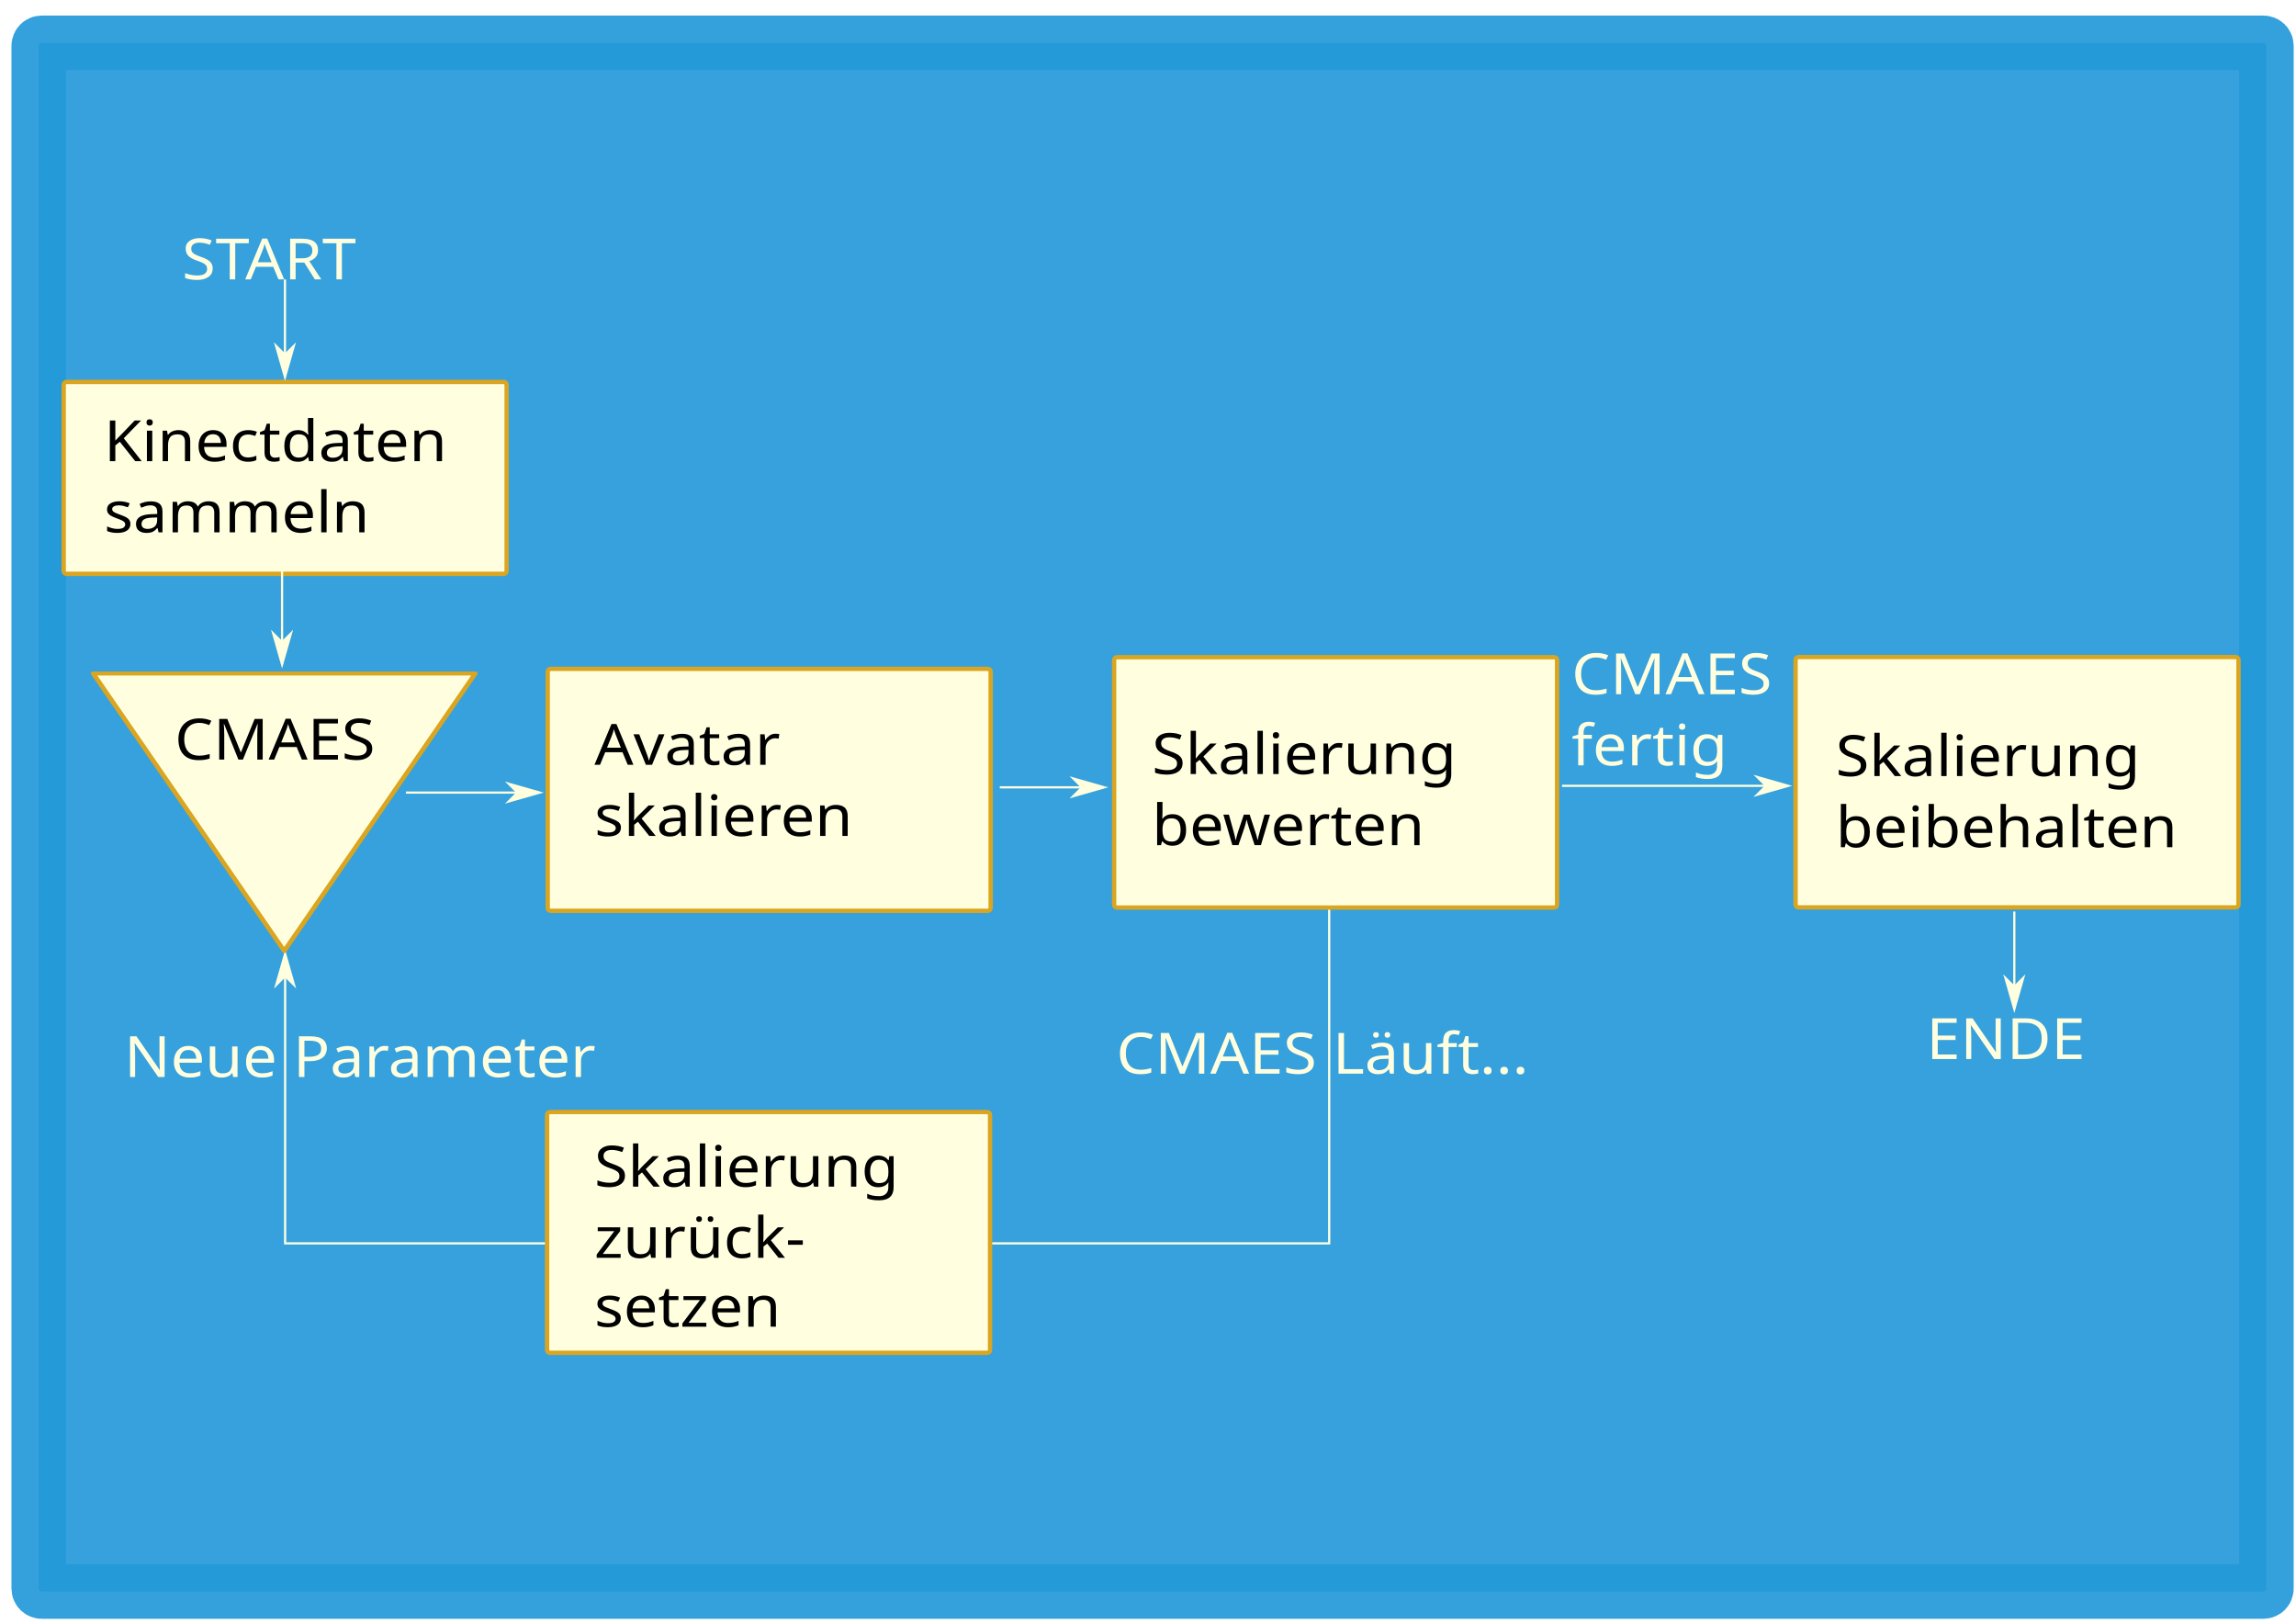
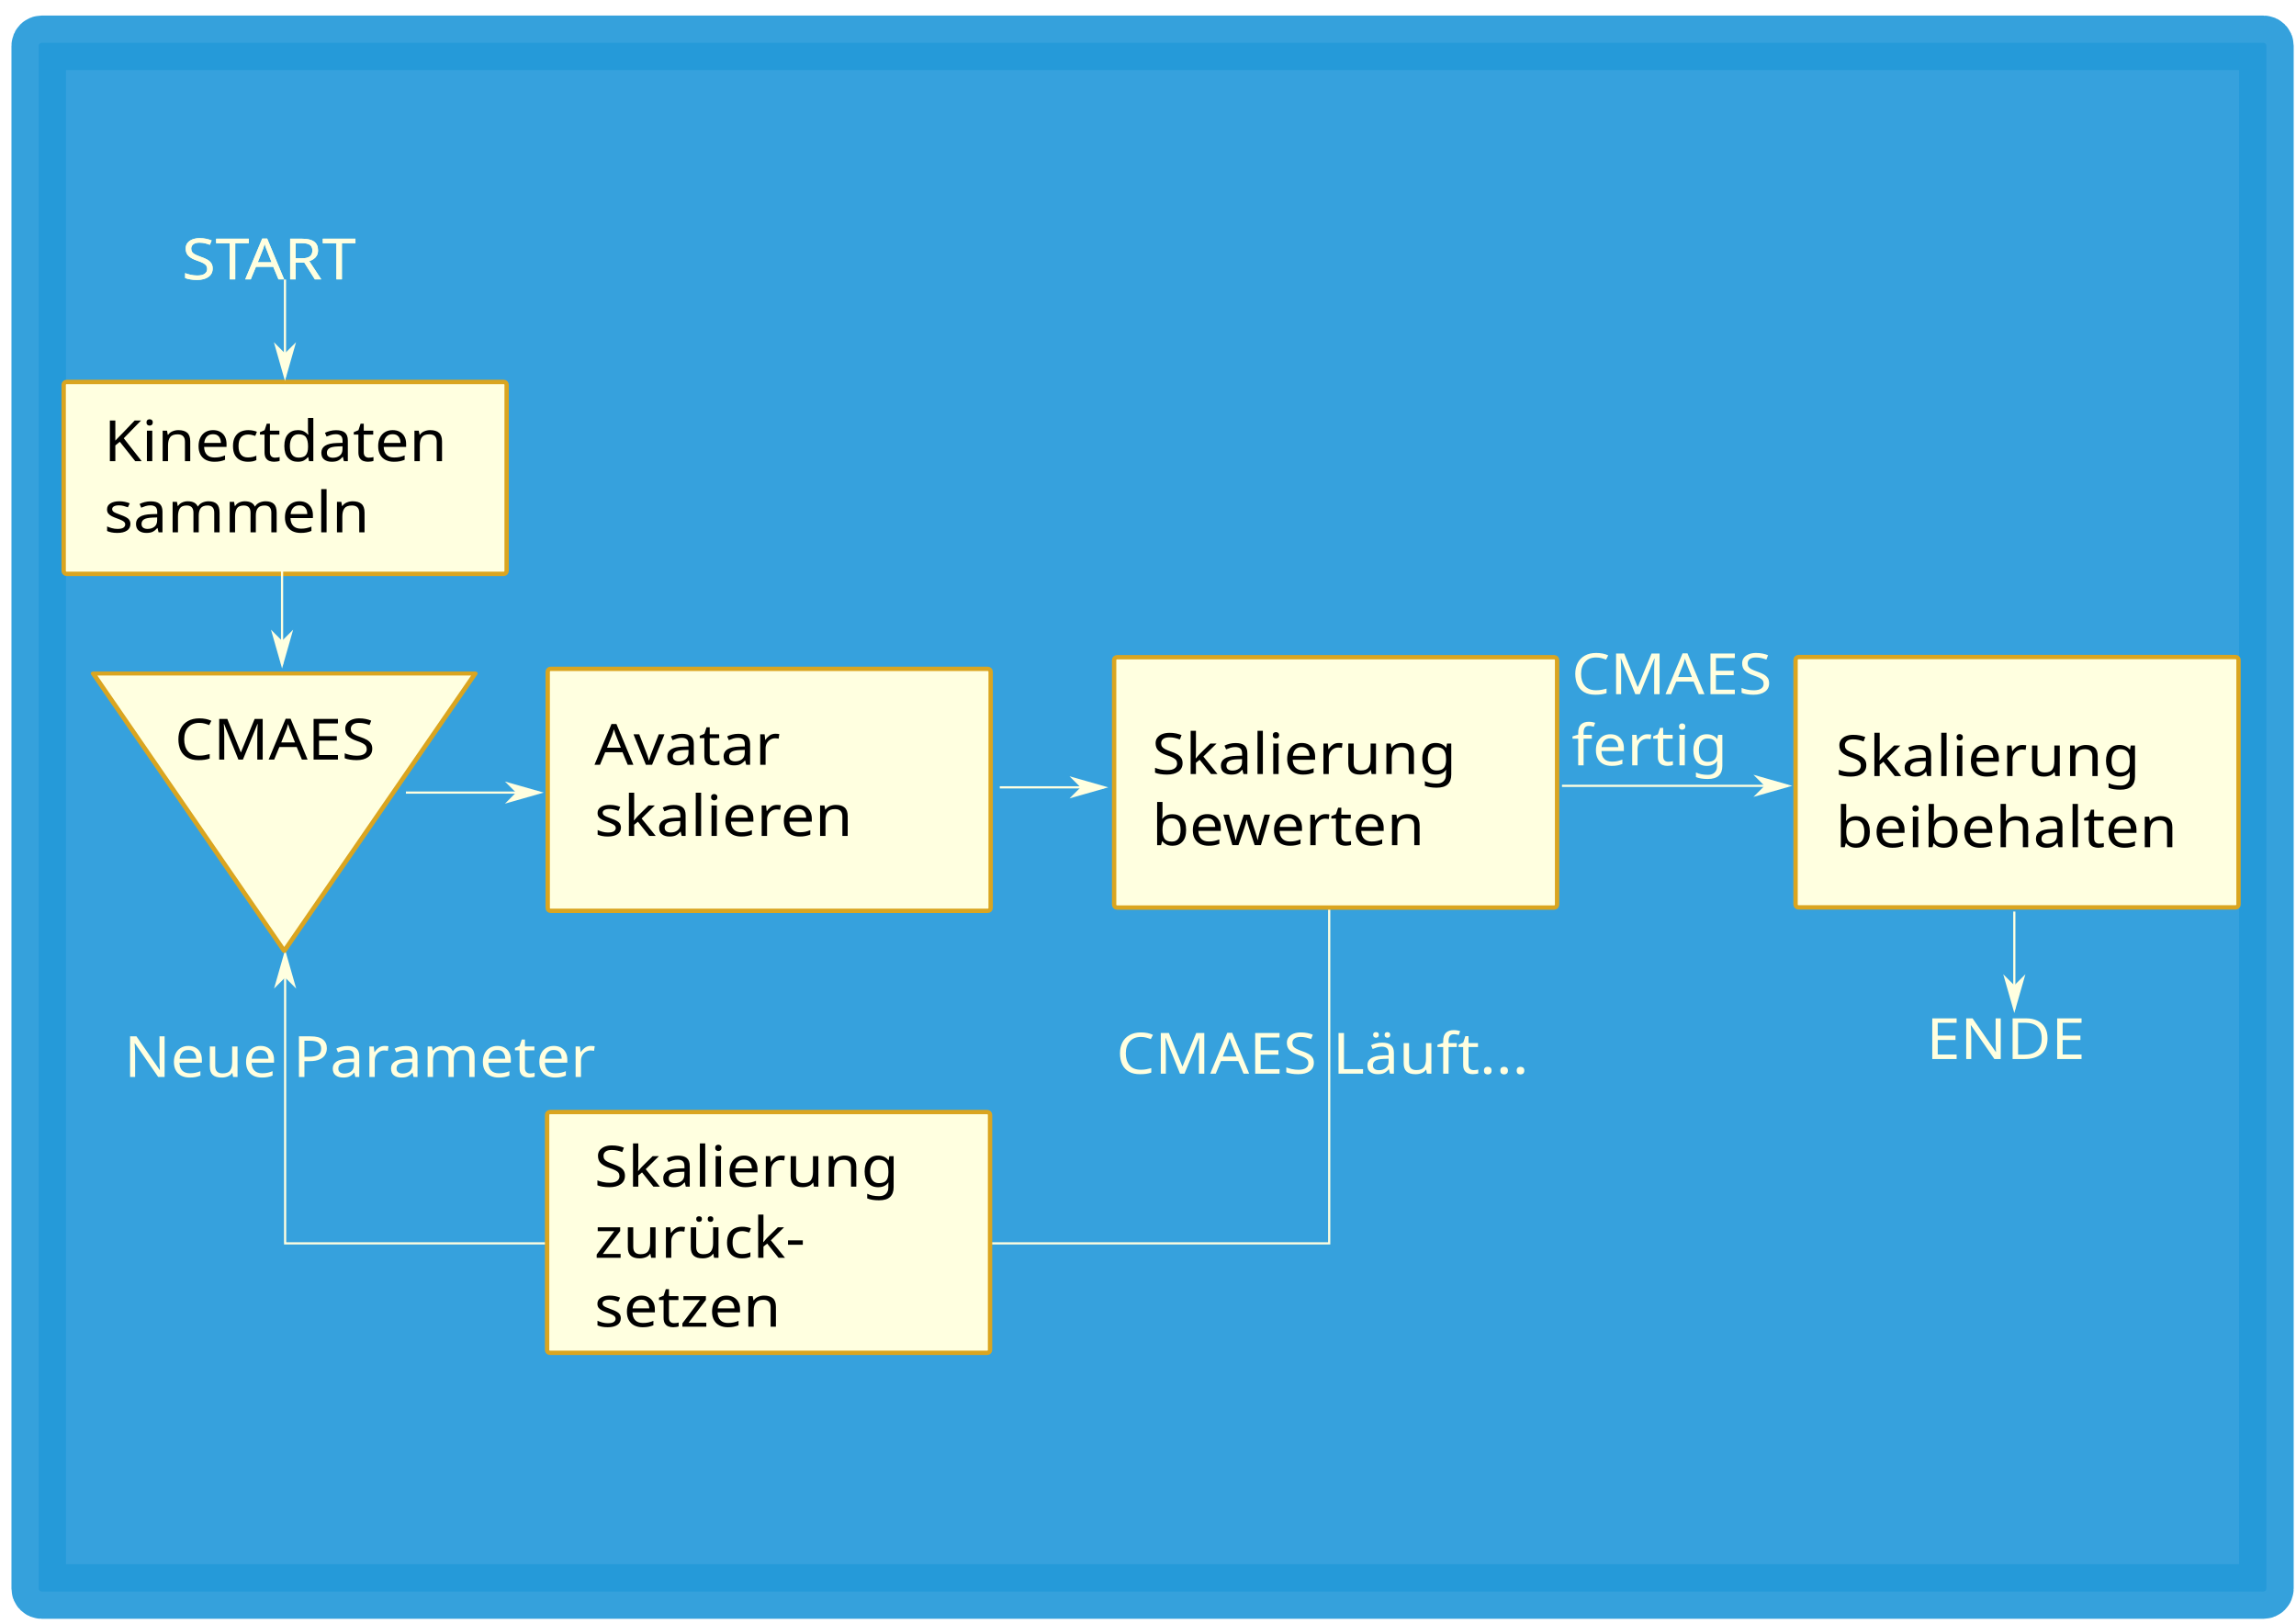
<svg xmlns="http://www.w3.org/2000/svg" width="297mm" height="210mm" viewBox="0 0 1052.362 744.094" id="svg2" version="1.1">
  <defs id="defs4">
    <marker style="overflow:visible" id="marker7208" refX="0" refY="0" orient="auto">
      <path transform="matrix(-0.8,0,0,-0.8,-10,0)" style="fill:#ffffe0;fill-opacity:1;fill-rule:evenodd;stroke:#ffffe0;stroke-width:1pt;stroke-opacity:1" d="M 0,0 5,-5 -12.5,0 5,5 0,0 Z" id="path7210" />
    </marker>
    <marker style="overflow:visible" id="marker6246" refX="0" refY="0" orient="auto">
      <path transform="matrix(-0.8,0,0,-0.8,-10,0)" style="fill:#ffffe0;fill-opacity:1;fill-rule:evenodd;stroke:#ffffe0;stroke-width:1pt;stroke-opacity:1" d="M 0,0 5,-5 -12.5,0 5,5 0,0 Z" id="path6248" />
    </marker>
    <marker orient="auto" refY="0" refX="0" id="marker5990" style="overflow:visible">
      <path id="path5992" d="M 0,0 5,-5 -12.5,0 5,5 0,0 Z" style="fill:#ffffe0;fill-opacity:1;fill-rule:evenodd;stroke:#ffffe0;stroke-width:1pt;stroke-opacity:1" transform="matrix(-0.8,0,0,-0.8,-10,0)" />
    </marker>
    <marker style="overflow:visible" id="marker5160" refX="0" refY="0" orient="auto">
      <path transform="matrix(-0.8,0,0,-0.8,-10,0)" style="fill:#ffffe0;fill-opacity:1;fill-rule:evenodd;stroke:#ffffe0;stroke-width:1pt;stroke-opacity:1" d="M 0,0 5,-5 -12.5,0 5,5 0,0 Z" id="path5162" />
    </marker>
    <marker orient="auto" refY="0" refX="0" id="marker4530" style="overflow:visible">
      <path id="path4532" d="M 0,0 5,-5 -12.5,0 5,5 0,0 Z" style="fill:#ffffe0;fill-opacity:1;fill-rule:evenodd;stroke:#ffffe0;stroke-width:1pt;stroke-opacity:1" transform="matrix(-0.8,0,0,-0.8,-10,0)" />
    </marker>
    <marker style="overflow:visible" id="marker4500" refX="0" refY="0" orient="auto">
      <path transform="matrix(-0.8,0,0,-0.8,-10,0)" style="fill:#ffffe0;fill-opacity:1;fill-rule:evenodd;stroke:#ffffe0;stroke-width:1pt;stroke-opacity:1" d="M 0,0 5,-5 -12.5,0 5,5 0,0 Z" id="path4502" />
    </marker>
    <marker orient="auto" refY="0" refX="0" id="Arrow1Lend" style="overflow:visible">
      <path id="path4219" d="M 0,0 5,-5 -12.5,0 5,5 0,0 Z" style="fill:#ffffe0;fill-opacity:1;fill-rule:evenodd;stroke:#ffffe0;stroke-width:1pt;stroke-opacity:1" transform="matrix(-0.8,0,0,-0.8,-10,0)" />
    </marker>
  </defs>
  <g id="layer1" transform="translate(0,-308.2677)">
    <rect style="fill:#2499da;fill-opacity:0.916;fill-rule:nonzero;stroke:#2499da;stroke-width:25;stroke-linecap:round;stroke-linejoin:round;stroke-miterlimit:4;stroke-dasharray:none;stroke-dashoffset:0;stroke-opacity:0.918" id="rect7674" width="709.722" height="1021.05" x="-1037.617" y="17.75" rx="1.353" ry="1.375" transform="matrix(0,-1,1,0,0,0)" />
    <path style="color:#000000;display:inline;overflow:visible;visibility:visible;fill:none;fill-rule:evenodd;stroke:#ffffe0;stroke-width:1px;stroke-linecap:butt;stroke-linejoin:miter;stroke-miterlimit:4;stroke-dasharray:none;stroke-dashoffset:0;stroke-opacity:1;marker:none;marker-end:url(#Arrow1Lend);enable-background:accumulate" d="m 609.234,724.593 0,153.471 -478.551,0 0,-132.582" id="path4210" />
    <rect ry="1.319" rx="1.318" y="483.295" x="29.182" height="87.949" width="203.028" id="rect4176" style="fill:#ffffe0;fill-opacity:1;fill-rule:nonzero;stroke:#daa520;stroke-width:2;stroke-linecap:round;stroke-linejoin:round;stroke-miterlimit:4;stroke-dasharray:none;stroke-dashoffset:0;stroke-opacity:1" />
    <text xml:space="preserve" style="font-style:normal;font-variant:normal;font-weight:normal;font-stretch:normal;font-size:27.019px;line-height:125%;font-family:'Al Nile';-inkscape-font-specification:'Al Nile';letter-spacing:0px;word-spacing:0px;fill:#000000;fill-opacity:1;stroke:none;stroke-width:1px;stroke-linecap:butt;stroke-linejoin:miter;stroke-opacity:1" x="45.998" y="538.159" id="text4180" transform="scale(1.035675,0.9655536)">
      <tspan id="tspan4182" x="45.998" y="538.159">Kinectdaten</tspan>
      <tspan x="45.998" y="571.933" id="tspan4184">sammeln</tspan>
    </text>
    <path style="fill:#ffffe0;fill-opacity:1;fill-rule:nonzero;stroke:#daa520;stroke-width:1.603;stroke-linecap:round;stroke-linejoin:round;stroke-miterlimit:4;stroke-dasharray:none;stroke-dashoffset:0;stroke-opacity:1" id="path4186" d="m -187.324,-523.663 32.116,55.626 32.116,55.626 -64.232,0 -64.232,0 32.116,-55.626 z" transform="matrix(-1.363016,0,0,-1.142697,-125.0501,145.6626)" />
    <text xml:space="preserve" style="font-style:normal;font-variant:normal;font-weight:normal;font-stretch:normal;font-size:27.019px;line-height:125%;font-family:'Al Nile';-inkscape-font-specification:'Al Nile';letter-spacing:0px;word-spacing:0px;fill:#000000;fill-opacity:1;stroke:none;stroke-width:1px;stroke-linecap:butt;stroke-linejoin:miter;stroke-opacity:1" x="77.307" y="679.777" id="text4188" transform="scale(1.035675,0.9655536)">
      <tspan id="tspan4190" x="77.307" y="679.777">CMAES</tspan>
    </text>
    <rect style="fill:#ffffe0;fill-opacity:1;fill-rule:nonzero;stroke:#daa520;stroke-width:2;stroke-linecap:round;stroke-linejoin:round;stroke-miterlimit:4;stroke-dasharray:none;stroke-dashoffset:0;stroke-opacity:1" id="rect4194" width="203.028" height="110.892" x="251.037" y="614.783" rx="1.318" ry="1.319" />
    <text xml:space="preserve" style="font-style:normal;font-variant:normal;font-weight:normal;font-stretch:normal;font-size:27.019px;line-height:125%;font-family:'Al Nile';-inkscape-font-specification:'Al Nile';letter-spacing:0px;word-spacing:0px;fill:#000000;fill-opacity:1;stroke:none;stroke-width:1px;stroke-linecap:butt;stroke-linejoin:miter;stroke-opacity:1" x="263.086" y="682.259" id="text4196" transform="scale(1.035675,0.9655536)">
      <tspan id="tspan4198" x="263.086" y="682.259">Avatar</tspan>
      <tspan x="263.086" y="716.032" id="tspan4200">skalieren</tspan>
    </text>
    <rect ry="1.319" rx="1.318" y="609.452" x="510.655" height="114.716" width="203.028" id="rect4202" style="fill:#ffffe0;fill-opacity:1;fill-rule:nonzero;stroke:#daa520;stroke-width:2;stroke-linecap:round;stroke-linejoin:round;stroke-miterlimit:4;stroke-dasharray:none;stroke-dashoffset:0;stroke-opacity:1" />
    <text xml:space="preserve" style="font-style:normal;font-variant:normal;font-weight:normal;font-stretch:normal;font-size:27.019px;line-height:125%;font-family:'Al Nile';-inkscape-font-specification:'Al Nile';letter-spacing:0px;word-spacing:0px;fill:#000000;fill-opacity:1;stroke:none;stroke-width:1px;stroke-linecap:butt;stroke-linejoin:miter;stroke-opacity:1" x="509.8" y="686.638" id="text4204" transform="scale(1.035675,0.9655536)">
      <tspan id="tspan4206" x="509.8" y="686.638">Skalierung</tspan>
      <tspan x="509.8" y="720.412" id="tspan4208">bewerten</tspan>
    </text>
    <path style="color:#000000;display:inline;overflow:visible;visibility:visible;fill:none;fill-rule:evenodd;stroke:#ffffe0;stroke-width:1px;stroke-linecap:butt;stroke-linejoin:miter;stroke-miterlimit:4;stroke-dasharray:none;stroke-dashoffset:0;stroke-opacity:1;marker:none;marker-end:url(#marker4500);enable-background:accumulate" d="m 186.045,671.487 61.221,0" id="path4492" />
    <path id="path4528" d="m 458.25,669.081 47.783,0" style="color:#000000;display:inline;overflow:visible;visibility:visible;fill:none;fill-rule:evenodd;stroke:#ffffe0;stroke-width:1px;stroke-linecap:butt;stroke-linejoin:miter;stroke-miterlimit:4;stroke-dasharray:none;stroke-dashoffset:0;stroke-opacity:1;marker:none;marker-end:url(#marker4530);enable-background:accumulate" />
    <path style="color:#000000;display:inline;overflow:visible;visibility:visible;fill:none;fill-rule:evenodd;stroke:#ffffe0;stroke-width:1px;stroke-linecap:butt;stroke-linejoin:miter;stroke-miterlimit:4;stroke-dasharray:none;stroke-dashoffset:0;stroke-opacity:1;marker:none;marker-end:url(#marker5160);enable-background:accumulate" d="m 715.931,668.39 103.581,0" id="path5152" />
    <rect style="fill:#ffffe0;fill-opacity:1;fill-rule:nonzero;stroke:#daa520;stroke-width:2;stroke-linecap:round;stroke-linejoin:round;stroke-miterlimit:4;stroke-dasharray:none;stroke-dashoffset:0;stroke-opacity:1" id="rect5236" width="203.028" height="114.716" x="822.987" y="609.38" rx="1.318" ry="1.319" />
    <text xml:space="preserve" style="font-style:normal;font-variant:normal;font-weight:normal;font-stretch:normal;font-size:27.019px;line-height:125%;font-family:'Al Nile';-inkscape-font-specification:'Al Nile';letter-spacing:0px;word-spacing:0px;fill:#000000;fill-opacity:1;stroke:none;stroke-width:1px;stroke-linecap:butt;stroke-linejoin:miter;stroke-opacity:1" x="812.395" y="687.585" id="text5238" transform="scale(1.035675,0.9655536)">
      <tspan id="tspan5240" x="812.395" y="687.585">Skalierung</tspan>
      <tspan x="812.395" y="721.359" id="tspan5242">beibehalten</tspan>
    </text>
    <rect style="fill:#ffffe0;fill-opacity:1;fill-rule:nonzero;stroke:#daa520;stroke-width:2;stroke-linecap:round;stroke-linejoin:round;stroke-miterlimit:4;stroke-dasharray:none;stroke-dashoffset:0;stroke-opacity:1" id="rect5256" width="203.028" height="110.336" x="250.758" y="817.887" rx="1.318" ry="1.268" />
    <text xml:space="preserve" style="font-style:normal;font-variant:normal;font-weight:normal;font-stretch:normal;font-size:27.019px;line-height:125%;font-family:'Al Nile';-inkscape-font-specification:'Al Nile';letter-spacing:0px;word-spacing:0px;fill:#000000;fill-opacity:1;stroke:none;stroke-width:1px;stroke-linecap:butt;stroke-linejoin:miter;stroke-opacity:1" x="263.016" y="882.468" id="text5258" transform="scale(1.035675,0.9655536)">
      <tspan id="tspan5260" x="263.016" y="882.468">Skalierung</tspan>
      <tspan x="263.016" y="916.242" id="tspan5268">zurück- </tspan>
      <tspan x="263.016" y="956.41" id="tspan5272" dy="-7.475">setzen</tspan>
    </text>
    <text xml:space="preserve" style="font-style:normal;font-variant:normal;font-weight:normal;font-stretch:normal;font-size:27.019px;line-height:125%;font-family:'Al Nile';-inkscape-font-specification:'Al Nile';letter-spacing:0px;word-spacing:0px;fill:#000000;fill-opacity:1;stroke:none;stroke-width:1px;stroke-linecap:butt;stroke-linejoin:miter;stroke-opacity:1" x="494.018" y="828.839" id="text5274" transform="scale(1.035675,0.9655536)">
      <tspan id="tspan5276" x="494.018" y="828.839" style="fill:#ffffe0;fill-opacity:1">CMAES Läuft...</tspan>
    </text>
    <text xml:space="preserve" style="font-style:normal;font-variant:normal;font-weight:normal;font-stretch:normal;font-size:27.019px;line-height:125%;font-family:'Al Nile';-inkscape-font-specification:'Al Nile';letter-spacing:0px;word-spacing:0px;fill:#000000;fill-opacity:1;stroke:none;stroke-width:1px;stroke-linecap:butt;stroke-linejoin:miter;stroke-opacity:1" x="695.507" y="648.733" id="text5278" transform="scale(1.035675,0.9655536)">
      <tspan id="tspan5280" x="695.507" y="648.733" style="fill:#ffffe0;fill-opacity:1">CMAES </tspan>
      <tspan x="695.507" y="682.506" style="fill:#ffffe0;fill-opacity:1" id="tspan11263">fertig</tspan>
    </text>
    <text xml:space="preserve" style="font-style:normal;font-variant:normal;font-weight:normal;font-stretch:normal;font-size:27.019px;line-height:125%;font-family:'Al Nile';-inkscape-font-specification:'Al Nile';letter-spacing:0px;word-spacing:0px;fill:#000000;fill-opacity:1;stroke:none;stroke-width:1px;stroke-linecap:butt;stroke-linejoin:miter;stroke-opacity:1" x="54.947" y="830.427" id="text5348" transform="scale(1.035675,0.9655536)">
      <tspan id="tspan5350" x="54.947" y="830.427" style="fill:#ffffe0;fill-opacity:1">Neue Parameter</tspan>
    </text>
    <path id="path5988" d="m 923.254,726.008 0,44.563" style="color:#000000;display:inline;overflow:visible;visibility:visible;fill:none;fill-rule:evenodd;stroke:#ffffe0;stroke-width:1px;stroke-linecap:butt;stroke-linejoin:miter;stroke-miterlimit:4;stroke-dasharray:none;stroke-dashoffset:0;stroke-opacity:1;marker:none;marker-end:url(#marker5990);enable-background:accumulate" />
    <text xml:space="preserve" style="font-style:normal;font-variant:normal;font-weight:normal;font-stretch:normal;font-size:27.019px;line-height:125%;font-family:'Al Nile';-inkscape-font-specification:'Al Nile';letter-spacing:0px;word-spacing:0px;fill:#000000;fill-opacity:1;stroke:none;stroke-width:1px;stroke-linecap:butt;stroke-linejoin:miter;stroke-opacity:1" x="852.515" y="821.889" id="text6234" transform="scale(1.035675,0.9655536)">
      <tspan id="tspan6236" x="852.515" y="821.889" style="fill:#ffffe0;fill-opacity:1">ENDE</tspan>
    </text>
    <path style="color:#000000;display:inline;overflow:visible;visibility:visible;fill:none;fill-rule:evenodd;stroke:#ffffe0;stroke-width:1px;stroke-linecap:butt;stroke-linejoin:miter;stroke-miterlimit:4;stroke-dasharray:none;stroke-dashoffset:0;stroke-opacity:1;marker:none;marker-end:url(#marker6246);enable-background:accumulate" d="m 129.284,568.104 0,44.563" id="path6244" />
    <text id="text6884" y="451.864" x="80.555" style="font-style:normal;font-variant:normal;font-weight:normal;font-stretch:normal;font-size:27.019px;line-height:125%;font-family:'Al Nile';-inkscape-font-specification:'Al Nile';letter-spacing:0px;word-spacing:0px;fill:#000000;fill-opacity:1;stroke:none;stroke-width:1px;stroke-linecap:butt;stroke-linejoin:miter;stroke-opacity:1" xml:space="preserve" transform="scale(1.035675,0.9655536)">
      <tspan y="451.864" x="80.555" id="tspan6886" style="fill:#ffffe0;fill-opacity:1">START</tspan>
    </text>
    <path style="color:#000000;display:inline;overflow:visible;visibility:visible;fill:none;fill-rule:evenodd;stroke:#ffffe0;stroke-width:1;stroke-linecap:butt;stroke-linejoin:miter;stroke-miterlimit:4;stroke-dasharray:none;stroke-dashoffset:0;stroke-opacity:1;marker:none;marker-end:url(#marker7208);enable-background:accumulate" d="m 130.612,436.36 0,44.563" id="path7206" />
+     <text transform="scale(1.035675,0.9655536)" xml:space="preserve" style="font-style:normal;font-variant:normal;font-weight:normal;font-stretch:normal;font-size:27.019px;line-height:125%;font-family:'Al Nile';-inkscape-font-specification:'Al Nile';letter-spacing:0px;word-spacing:0px;fill:#000000;fill-opacity:1;stroke:none;stroke-width:1px;stroke-linecap:butt;stroke-linejoin:miter;stroke-opacity:1" x="80.555" y="451.864" id="text12882">
+       <tspan style="fill:#ffffe0;fill-opacity:1" id="tspan12884" x="80.555" y="451.864">START</tspan>
+     </text>
  </g>
</svg>
